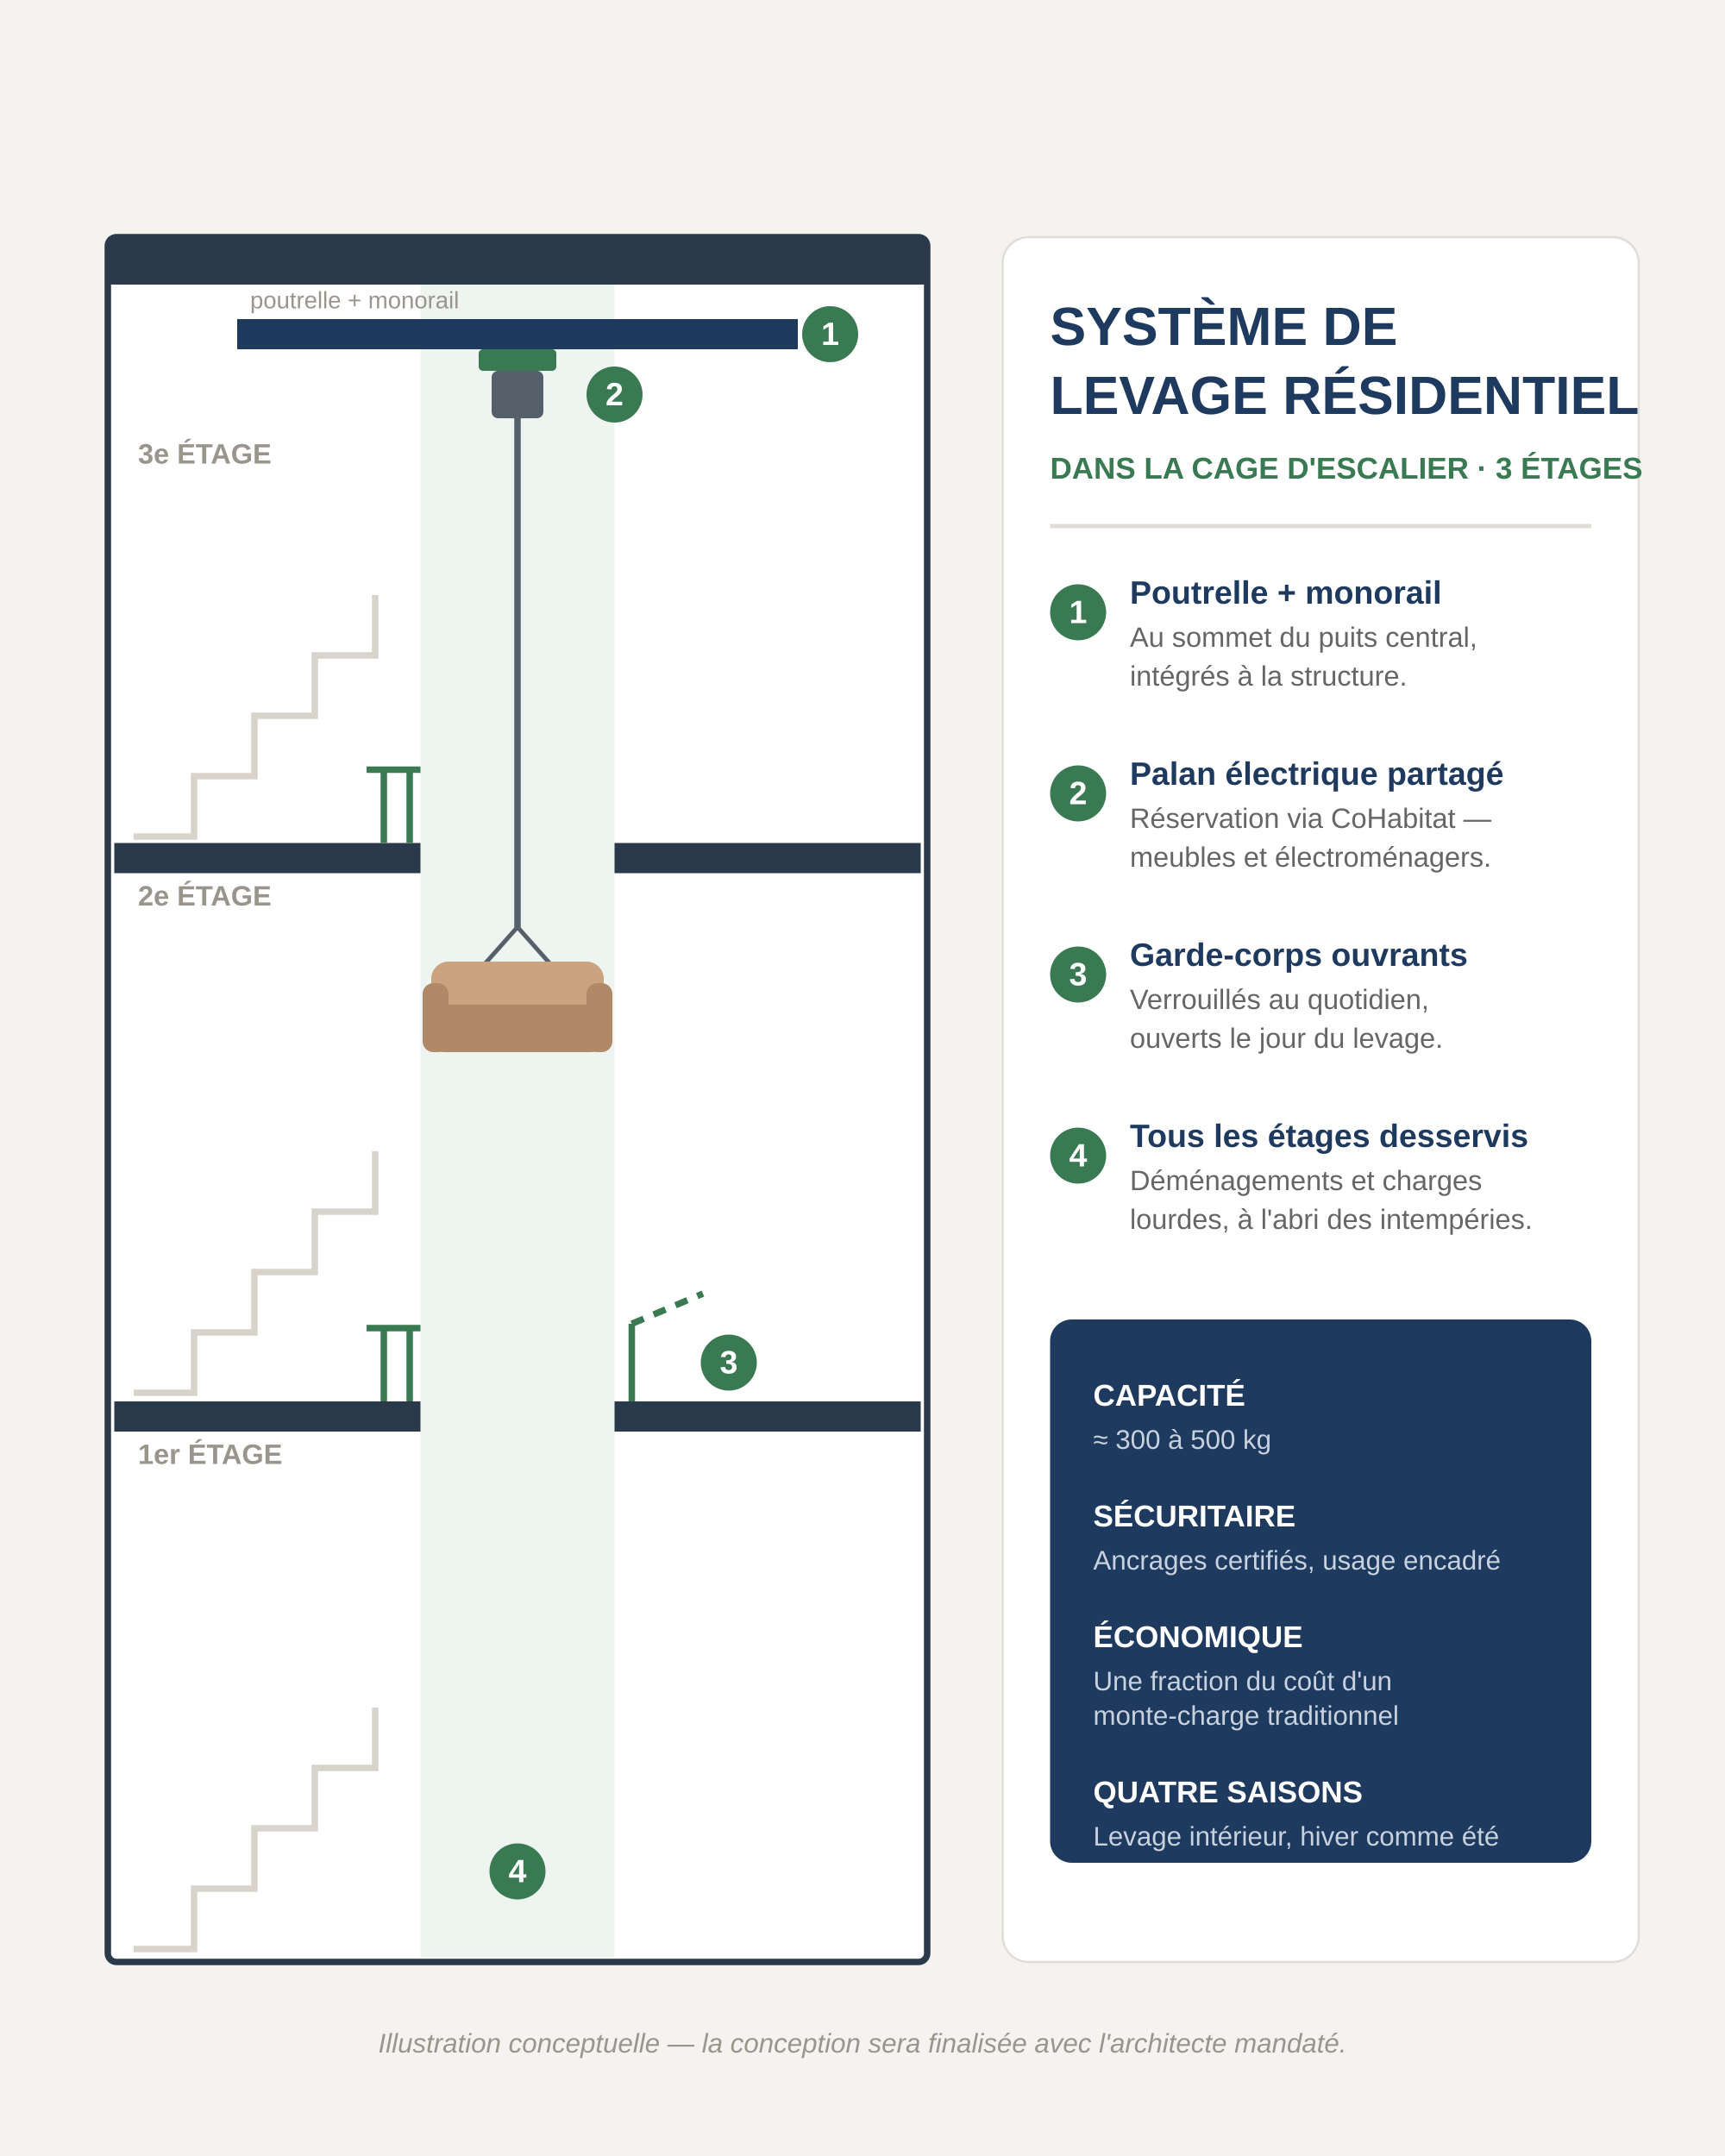
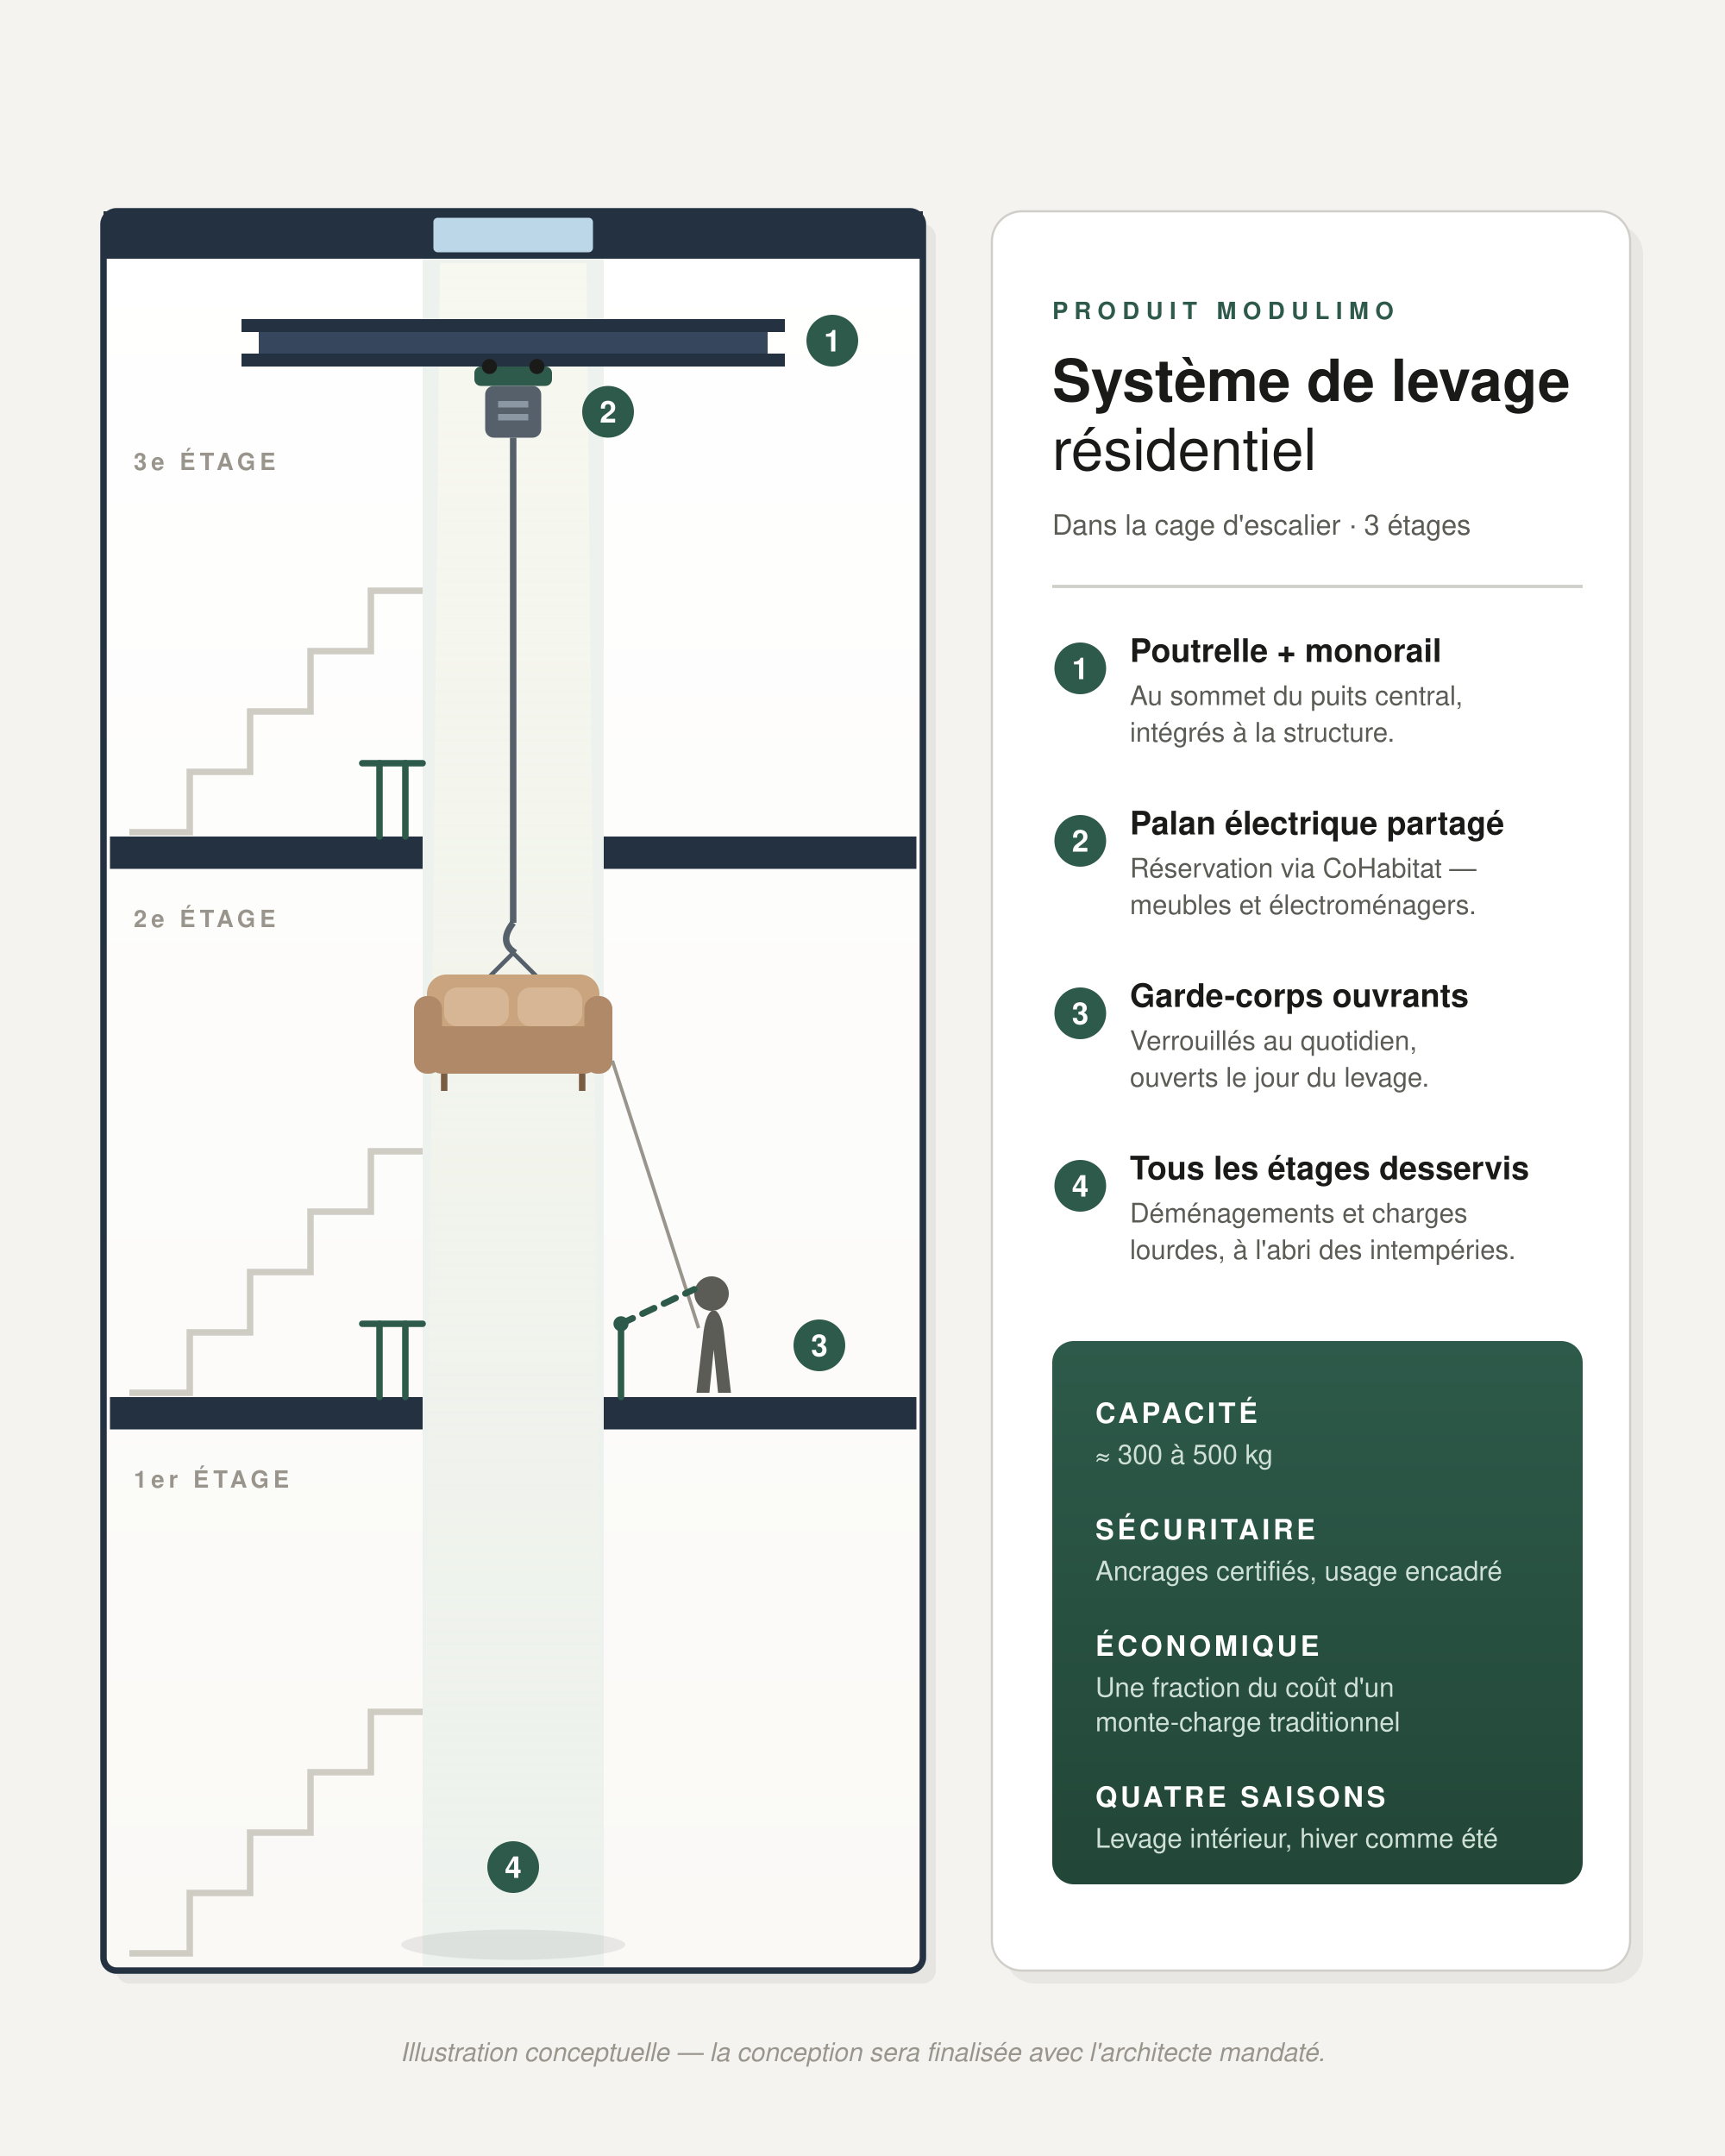
- <svg xmlns="http://www.w3.org/2000/svg" viewBox="0 0 800 1000" font-family="'Segoe UI', Arial, sans-serif">
+ <svg xmlns="http://www.w3.org/2000/svg" viewBox="0 0 800 1000" font-family="-apple-system,BlinkMacSystemFont,'Segoe UI',Helvetica,Arial,sans-serif">
+   <defs>
+     <linearGradient id="gWall" x1="0" y1="0" x2="0" y2="1">
+       <stop offset="0" stop-color="#ffffff" />
+       <stop offset="1" stop-color="#faf9f6" />
+     </linearGradient>
+     <linearGradient id="gBeamLight" x1="0" y1="0" x2="0" y2="1">
+       <stop offset="0" stop-color="#fffdf2" stop-opacity="0.55" />
+       <stop offset="1" stop-color="#fdf6df" stop-opacity="0" />
+     </linearGradient>
+     <linearGradient id="gCard" x1="0" y1="0" x2="0" y2="1">
+       <stop offset="0" stop-color="#2d5a4a" />
+       <stop offset="1" stop-color="#224637" />
+     </linearGradient>
+   </defs>
  <rect width="800" height="1000" fill="#f4f3f0" />
-   <rect x="50" y="110" width="380" height="800" rx="4" fill="#ffffff" stroke="#2b3a4a" stroke-width="3" />
-   <rect x="50" y="110" width="380" height="22" fill="#2b3a4a" />
-   <rect x="195" y="132" width="90" height="776" fill="#eef4ef" />
-   <g stroke="#d8d4cc" stroke-width="3" fill="none">
-     <polyline points="62,388 90,388 90,360 118,360 118,332 146,332 146,304 174,304 174,276" />
-     <polyline points="62,646 90,646 90,618 118,618 118,590 146,590 146,562 174,562 174,534" />
-     <polyline points="62,904 90,904 90,876 118,876 118,848 146,848 146,820 174,820 174,792" />
+   <rect x="54" y="104" width="380" height="816" rx="6" fill="#1a1a18" opacity="0.07" />
+   <rect x="48" y="98" width="380" height="816" rx="6" fill="url(#gWall)" stroke="#243140" stroke-width="3" />
+   <rect x="196" y="120" width="84" height="792" fill="#edf2ee" />
+   <polygon points="204,122 272,122 280,910 196,910" fill="url(#gBeamLight)" />
+   <rect x="48" y="98" width="380" height="22" fill="#243140" />
+   <rect x="200" y="100" width="76" height="18" rx="3" fill="#bcd7e8" stroke="#243140" stroke-width="2" />
+   <g fill="#243140">
+     <rect x="51" y="388" width="145" height="15" />
+     <rect x="280" y="388" width="145" height="15" />
+     <rect x="51" y="648" width="145" height="15" />
+     <rect x="280" y="648" width="145" height="15" />
  </g>
-   <g fill="#2b3a4a">
-     <rect x="53" y="391" width="142" height="14" />
-     <rect x="285" y="391" width="142" height="14" />
-     <rect x="53" y="650" width="142" height="14" />
-     <rect x="285" y="650" width="142" height="14" />
+   <g stroke="#cfccc4" stroke-width="3" fill="none">
+     <polyline points="60,386 88,386 88,358 116,358 116,330 144,330 144,302 172,302 172,274 196,274" />
+     <polyline points="60,646 88,646 88,618 116,618 116,590 144,590 144,562 172,562 172,534 196,534" />
+     <polyline points="60,906 88,906 88,878 116,878 116,850 144,850 144,822 172,822 172,794 196,794" />
  </g>
-   <g fill="#9a958c" font-size="13" font-weight="600">
-     <text x="64" y="215">3e ÉTAGE</text>
-     <text x="64" y="420">2e ÉTAGE</text>
-     <text x="64" y="679">1er ÉTAGE</text>
+   <g fill="#9a958c" font-size="11" font-weight="700" letter-spacing="2">
+     <text x="62" y="218">3e ÉTAGE</text>
+     <text x="62" y="430">2e ÉTAGE</text>
+     <text x="62" y="690">1er ÉTAGE</text>
  </g>
-   <rect x="110" y="148" width="260" height="14" fill="#1f3a5f" />
-   <g fill="#9a958c" font-size="11">
-     <text x="116" y="143">poutrelle + monorail</text>
+   <g>
+     <rect x="112" y="148" width="252" height="6" fill="#243140" />
+     <rect x="120" y="154" width="236" height="10" fill="#36465c" />
+     <rect x="112" y="164" width="252" height="6" fill="#243140" />
  </g>
-   <rect x="222" y="162" width="36" height="10" rx="2" fill="#3a7a52" />
-   <rect x="228" y="172" width="24" height="22" rx="3" fill="#55606b" />
-   <line x1="240" y1="194" x2="240" y2="430" stroke="#55606b" stroke-width="3" />
-   <line x1="240" y1="430" x2="208" y2="466" stroke="#55606b" stroke-width="2" />
-   <line x1="240" y1="430" x2="272" y2="466" stroke="#55606b" stroke-width="2" />
+   <rect x="220" y="170" width="36" height="9" rx="3" fill="#2d5a4a" />
+   <circle cx="227" cy="170" r="3.5" fill="#1a1a18" />
+   <circle cx="249" cy="170" r="3.5" fill="#1a1a18" />
+   <rect x="225" y="179" width="26" height="24" rx="4" fill="#55606b" />
+   <rect x="231" y="186" width="14" height="3" fill="#8b97a3" />
+   <rect x="231" y="192" width="14" height="3" fill="#8b97a3" />
+   <line x1="238" y1="203" x2="238" y2="428" stroke="#55606b" stroke-width="3" />
+   <path d="M238,428 q-7,9 1,14" stroke="#55606b" stroke-width="3" fill="none" />
+   <line x1="238" y1="442" x2="206" y2="474" stroke="#55606b" stroke-width="2" />
+   <line x1="238" y1="442" x2="270" y2="474" stroke="#55606b" stroke-width="2" />
  <g>
-     <rect x="200" y="446" width="80" height="26" rx="8" fill="#c9a47e" />
-     <rect x="200" y="466" width="80" height="22" rx="6" fill="#b08968" />
-     <rect x="196" y="456" width="12" height="32" rx="5" fill="#b08968" />
-     <rect x="272" y="456" width="12" height="32" rx="5" fill="#b08968" />
+     <ellipse cx="238" cy="902" rx="52" ry="7" fill="#1a1a18" opacity="0.08" />
+     <rect x="198" y="452" width="80" height="28" rx="9" fill="#c9a47e" />
+     <rect x="206" y="458" width="30" height="18" rx="6" fill="#d6b694" />
+     <rect x="240" y="458" width="30" height="18" rx="6" fill="#d6b694" />
+     <rect x="198" y="476" width="80" height="22" rx="7" fill="#b08968" />
+     <rect x="192" y="462" width="13" height="36" rx="6" fill="#b08968" />
+     <rect x="271" y="462" width="13" height="36" rx="6" fill="#b08968" />
+     <line x1="206" y1="498" x2="206" y2="506" stroke="#7a5c42" stroke-width="3" />
+     <line x1="270" y1="498" x2="270" y2="506" stroke="#7a5c42" stroke-width="3" />
  </g>
-   <g stroke="#3a7a52" stroke-width="3">
-     <line x1="178" y1="391" x2="178" y2="357" />
-     <line x1="190" y1="391" x2="190" y2="357" />
-     <line x1="170" y1="357" x2="195" y2="357" />
-     <line x1="178" y1="650" x2="178" y2="616" />
-     <line x1="190" y1="650" x2="190" y2="616" />
-     <line x1="170" y1="616" x2="195" y2="616" />
+   <g fill="#5c5c56">
+     <circle cx="330" cy="600" r="8" />
+     <path d="M330,608 q-3,2 -4,12 l-3,26 6,0 2,-20 2,20 6,0 -3,-26 q-1,-10 -4,-12 z" />
+     <line x1="324" y1="616" x2="284" y2="492" stroke="#9a958c" stroke-width="1.6" />
  </g>
-   <g stroke="#3a7a52" stroke-width="3">
-     <line x1="293" y1="650" x2="293" y2="614" />
-     <line x1="293" y1="614" x2="326" y2="600" stroke-dasharray="6 5" />
+   <g stroke="#2d5a4a" stroke-width="3" stroke-linecap="round">
+     <line x1="176" y1="388" x2="176" y2="354" />
+     <line x1="188" y1="388" x2="188" y2="354" />
+     <line x1="168" y1="354" x2="196" y2="354" />
+     <line x1="176" y1="648" x2="176" y2="614" />
+     <line x1="188" y1="648" x2="188" y2="614" />
+     <line x1="168" y1="614" x2="196" y2="614" />
  </g>
-   <g font-size="15" font-weight="700" text-anchor="middle">
-     <circle cx="385" cy="155" r="13" fill="#3a7a52" />
-     <text x="385" y="160" fill="#ffffff">1</text>
-     <circle cx="285" cy="183" r="13" fill="#3a7a52" />
-     <text x="285" y="188" fill="#ffffff">2</text>
-     <circle cx="338" cy="632" r="13" fill="#3a7a52" />
-     <text x="338" y="637" fill="#ffffff">3</text>
-     <circle cx="240" cy="868" r="13" fill="#3a7a52" />
-     <text x="240" y="873" fill="#ffffff">4</text>
+   <g stroke="#2d5a4a" stroke-width="3" stroke-linecap="round">
+     <line x1="288" y1="648" x2="288" y2="614" />
+     <line x1="288" y1="614" x2="322" y2="598" stroke-dasharray="6 5" />
  </g>
-   <rect x="465" y="110" width="295" height="800" rx="12" fill="#ffffff" stroke="#e0ddd6" />
-   <text x="487" y="160" font-size="25" font-weight="800" fill="#1f3a5f">SYSTÈME DE</text>
-   <text x="487" y="192" font-size="25" font-weight="800" fill="#1f3a5f">LEVAGE RÉSIDENTIEL</text>
-   <text x="487" y="222" font-size="14" font-weight="600" fill="#3a7a52">DANS LA CAGE D'ESCALIER · 3 ÉTAGES</text>
-   <line x1="487" y1="244" x2="738" y2="244" stroke="#e0ddd6" stroke-width="2" />
-   <g font-size="15">
-     <circle cx="500" cy="284" r="13" fill="#3a7a52" />
-     <text x="500" y="289" fill="#ffffff" font-weight="700" text-anchor="middle">1</text>
-     <text x="524" y="280" font-weight="700" fill="#1f3a5f">Poutrelle + monorail</text>
-     <text x="524" y="300" font-size="13" fill="#666">Au sommet du puits central,</text>
-     <text x="524" y="318" font-size="13" fill="#666">intégrés à la structure.</text>
-     <circle cx="500" cy="368" r="13" fill="#3a7a52" />
-     <text x="500" y="373" fill="#ffffff" font-weight="700" text-anchor="middle">2</text>
-     <text x="524" y="364" font-weight="700" fill="#1f3a5f">Palan électrique partagé</text>
-     <text x="524" y="384" font-size="13" fill="#666">Réservation via CoHabitat —</text>
-     <text x="524" y="402" font-size="13" fill="#666">meubles et électroménagers.</text>
-     <circle cx="500" cy="452" r="13" fill="#3a7a52" />
-     <text x="500" y="457" fill="#ffffff" font-weight="700" text-anchor="middle">3</text>
-     <text x="524" y="448" font-weight="700" fill="#1f3a5f">Garde-corps ouvrants</text>
-     <text x="524" y="468" font-size="13" fill="#666">Verrouillés au quotidien,</text>
-     <text x="524" y="486" font-size="13" fill="#666">ouverts le jour du levage.</text>
-     <circle cx="500" cy="536" r="13" fill="#3a7a52" />
-     <text x="500" y="541" fill="#ffffff" font-weight="700" text-anchor="middle">4</text>
-     <text x="524" y="532" font-weight="700" fill="#1f3a5f">Tous les étages desservis</text>
-     <text x="524" y="552" font-size="13" fill="#666">Déménagements et charges</text>
-     <text x="524" y="570" font-size="13" fill="#666">lourdes, à l'abri des intempéries.</text>
+   <circle cx="288" cy="614" r="3.5" fill="#2d5a4a" />
+   <g font-size="14" font-weight="700" text-anchor="middle">
+     <circle cx="386" cy="158" r="12" fill="#2d5a4a" />
+     <text x="386" y="163" fill="#ffffff">1</text>
+     <circle cx="282" cy="191" r="12" fill="#2d5a4a" />
+     <text x="282" y="196" fill="#ffffff">2</text>
+     <circle cx="380" cy="624" r="12" fill="#2d5a4a" />
+     <text x="380" y="629" fill="#ffffff">3</text>
+     <circle cx="238" cy="866" r="12" fill="#2d5a4a" />
+     <text x="238" y="871" fill="#ffffff">4</text>
  </g>
-   <rect x="487" y="612" width="251" height="252" rx="10" fill="#1f3a5f" />
+   <rect x="466" y="104" width="296" height="816" rx="14" fill="#1a1a18" opacity="0.06" />
+   <rect x="460" y="98" width="296" height="816" rx="14" fill="#ffffff" stroke="#d0cec8" />
+   <text x="488" y="148" font-size="11" font-weight="700" letter-spacing="3" fill="#2d5a4a">PRODUIT MODULIMO</text>
+   <text x="488" y="186" font-size="27" font-weight="700" fill="#1a1a18">Système de levage</text>
+   <text x="488" y="218" font-size="27" font-weight="300" fill="#1a1a18">résidentiel</text>
+   <text x="488" y="248" font-size="13" fill="#5c5c56">Dans la cage d'escalier · 3 étages</text>
+   <line x1="488" y1="272" x2="734" y2="272" stroke="#d0cec8" stroke-width="1.5" />
+   <g>
+     <circle cx="501" cy="310" r="12" fill="#2d5a4a" />
+     <text x="501" y="315" font-size="14" fill="#ffffff" font-weight="700" text-anchor="middle">1</text>
+     <text x="524" y="307" font-size="15" font-weight="600" fill="#1a1a18">Poutrelle + monorail</text>
+     <text x="524" y="327" font-size="12.5" fill="#5c5c56">Au sommet du puits central,</text>
+     <text x="524" y="344" font-size="12.5" fill="#5c5c56">intégrés à la structure.</text>
+     <circle cx="501" cy="390" r="12" fill="#2d5a4a" />
+     <text x="501" y="395" font-size="14" fill="#ffffff" font-weight="700" text-anchor="middle">2</text>
+     <text x="524" y="387" font-size="15" font-weight="600" fill="#1a1a18">Palan électrique partagé</text>
+     <text x="524" y="407" font-size="12.5" fill="#5c5c56">Réservation via CoHabitat —</text>
+     <text x="524" y="424" font-size="12.5" fill="#5c5c56">meubles et électroménagers.</text>
+     <circle cx="501" cy="470" r="12" fill="#2d5a4a" />
+     <text x="501" y="475" font-size="14" fill="#ffffff" font-weight="700" text-anchor="middle">3</text>
+     <text x="524" y="467" font-size="15" font-weight="600" fill="#1a1a18">Garde-corps ouvrants</text>
+     <text x="524" y="487" font-size="12.5" fill="#5c5c56">Verrouillés au quotidien,</text>
+     <text x="524" y="504" font-size="12.5" fill="#5c5c56">ouverts le jour du levage.</text>
+     <circle cx="501" cy="550" r="12" fill="#2d5a4a" />
+     <text x="501" y="555" font-size="14" fill="#ffffff" font-weight="700" text-anchor="middle">4</text>
+     <text x="524" y="547" font-size="15" font-weight="600" fill="#1a1a18">Tous les étages desservis</text>
+     <text x="524" y="567" font-size="12.5" fill="#5c5c56">Déménagements et charges</text>
+     <text x="524" y="584" font-size="12.5" fill="#5c5c56">lourdes, à l'abri des intempéries.</text>
+   </g>
+   <rect x="488" y="622" width="246" height="252" rx="10" fill="url(#gCard)" />
  <g fill="#ffffff">
-     <text x="507" y="652" font-size="14" font-weight="700">CAPACITÉ</text>
-     <text x="507" y="672" font-size="12.5" fill="#c7d2de">≈ 300 à 500 kg</text>
-     <text x="507" y="708" font-size="14" font-weight="700">SÉCURITAIRE</text>
-     <text x="507" y="728" font-size="12.5" fill="#c7d2de">Ancrages certifiés, usage encadré</text>
-     <text x="507" y="764" font-size="14" font-weight="700">ÉCONOMIQUE</text>
-     <text x="507" y="784" font-size="12.5" fill="#c7d2de">Une fraction du coût d'un</text>
-     <text x="507" y="800" font-size="12.5" fill="#c7d2de">monte-charge traditionnel</text>
-     <text x="507" y="836" font-size="14" font-weight="700">QUATRE SAISONS</text>
-     <text x="507" y="856" font-size="12.5" fill="#c7d2de">Levage intérieur, hiver comme été</text>
+     <text x="508" y="660" font-size="13" font-weight="700" letter-spacing="1.5">CAPACITÉ</text>
+     <text x="508" y="679" font-size="12.5" fill="#cfe0d6">≈ 300 à 500 kg</text>
+     <text x="508" y="714" font-size="13" font-weight="700" letter-spacing="1.5">SÉCURITAIRE</text>
+     <text x="508" y="733" font-size="12.5" fill="#cfe0d6">Ancrages certifiés, usage encadré</text>
+     <text x="508" y="768" font-size="13" font-weight="700" letter-spacing="1.5">ÉCONOMIQUE</text>
+     <text x="508" y="787" font-size="12.5" fill="#cfe0d6">Une fraction du coût d'un</text>
+     <text x="508" y="803" font-size="12.5" fill="#cfe0d6">monte-charge traditionnel</text>
+     <text x="508" y="838" font-size="13" font-weight="700" letter-spacing="1.5">QUATRE SAISONS</text>
+     <text x="508" y="857" font-size="12.5" fill="#cfe0d6">Levage intérieur, hiver comme été</text>
  </g>
-   <text x="400" y="952" font-size="12.5" font-style="italic" fill="#9a958c" text-anchor="middle">Illustration conceptuelle — la conception sera finalisée avec l'architecte mandaté.</text>
+   <text x="400" y="956" font-size="12" font-style="italic" fill="#9a958c" text-anchor="middle">Illustration conceptuelle — la conception sera finalisée avec l'architecte mandaté.</text>
</svg>
